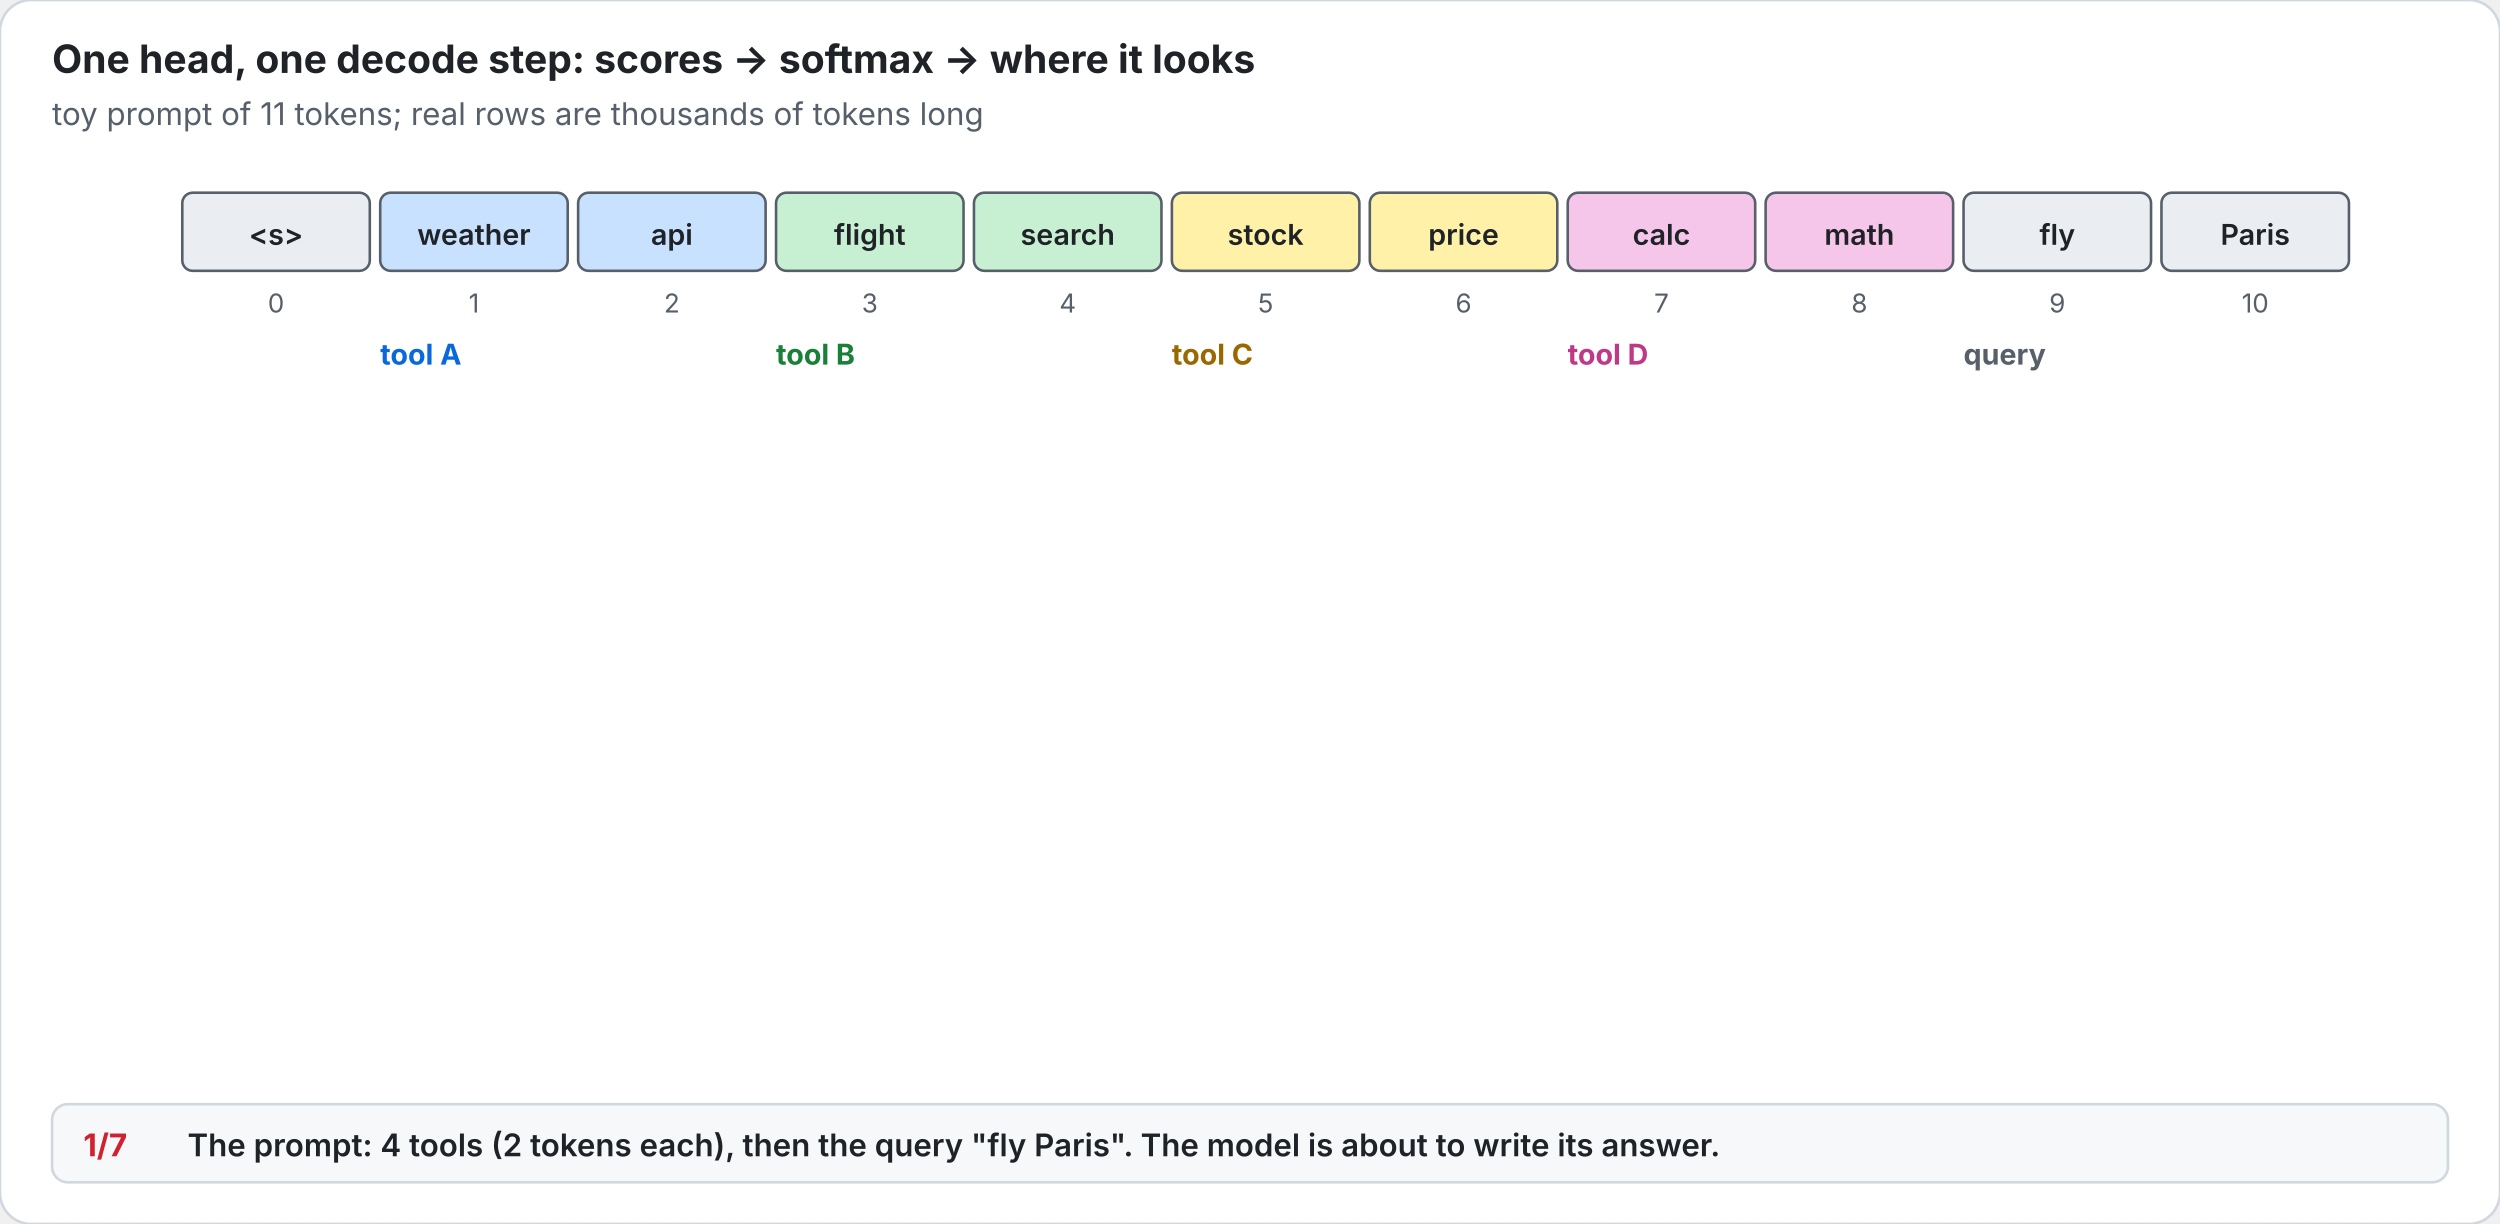
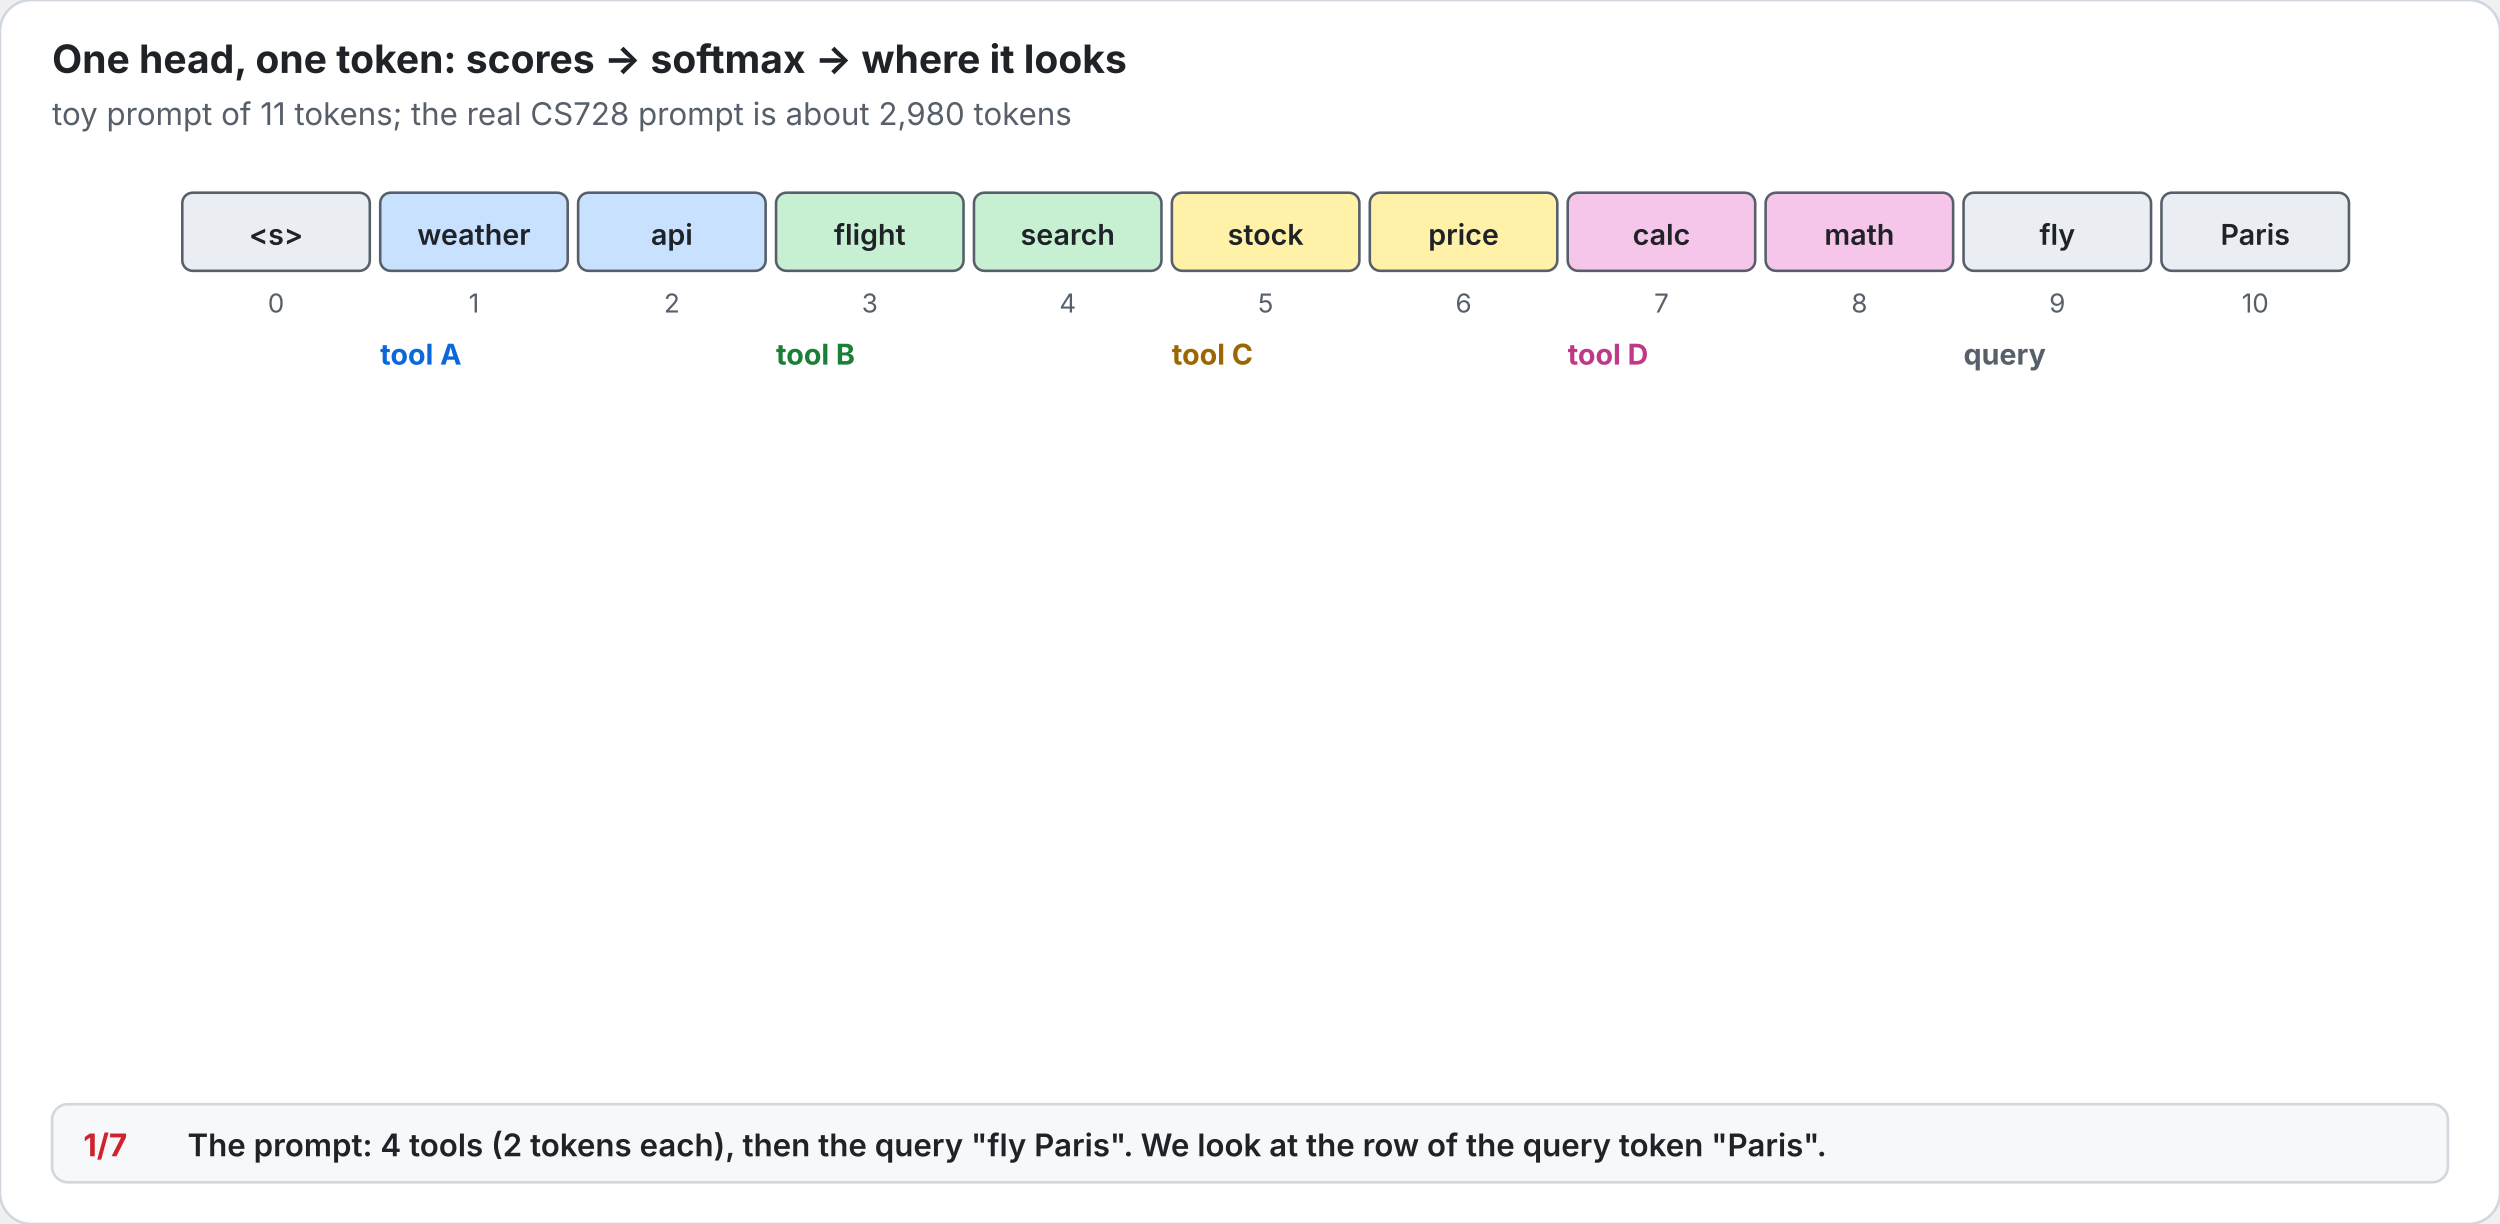
<svg xmlns="http://www.w3.org/2000/svg" viewBox="0 0 960 470" width="960" height="470" font-family="Inter, Helvetica, Arial, sans-serif">
  <defs>
    <marker id="ah" markerWidth="10" markerHeight="10" refX="8" refY="5" orient="auto">
      <path d="M0,0 L10,5 L0,10 z" fill="#57606a" />
    </marker>
    <marker id="ahr" markerWidth="10" markerHeight="10" refX="8" refY="5" orient="auto">
      <path d="M0,0 L10,5 L0,10 z" fill="#cf222e" />
    </marker>
  </defs>
  <rect x="0" y="0" width="960" height="470" rx="12" fill="#ffffff" stroke="#d0d7de" stroke-width="1" />
-   <text x="20" y="28" text-anchor="start" font-size="15" font-weight="700" fill="#1f2328">One head, one decode step: scores → softmax → where it looks</text>
-   <text x="20" y="48" text-anchor="start" font-size="12" font-weight="400" fill="#57606a">toy prompt of 11 tokens; real rows are thousands of tokens long</text>
+   <text x="20" y="28" text-anchor="start" font-size="15" font-weight="700" fill="#1f2328">One head, one token: scores → softmax → where it looks</text>
+   <text x="20" y="48" text-anchor="start" font-size="12" font-weight="400" fill="#57606a">toy prompt of 11 tokens; the real CS728 prompt is about 2,980 tokens</text>
  <rect x="70" y="74" width="72" height="30" rx="4" fill="#eaeef2" stroke="#57606a" stroke-width="1" />
  <text x="106.0" y="94" text-anchor="middle" font-size="11" font-weight="600" fill="#1f2328">&lt;s&gt;</text>
  <text x="106.0" y="120" text-anchor="middle" font-size="10" font-weight="400" fill="#57606a">0</text>
  <rect x="146" y="74" width="72" height="30" rx="4" fill="#c8e1ff" stroke="#57606a" stroke-width="1" />
  <text x="182.0" y="94" text-anchor="middle" font-size="11" font-weight="600" fill="#1f2328">weather</text>
  <text x="182.0" y="120" text-anchor="middle" font-size="10" font-weight="400" fill="#57606a">1</text>
  <rect x="222" y="74" width="72" height="30" rx="4" fill="#c8e1ff" stroke="#57606a" stroke-width="1" />
  <text x="258.0" y="94" text-anchor="middle" font-size="11" font-weight="600" fill="#1f2328">api</text>
  <text x="258.0" y="120" text-anchor="middle" font-size="10" font-weight="400" fill="#57606a">2</text>
  <rect x="298" y="74" width="72" height="30" rx="4" fill="#c7f0d2" stroke="#57606a" stroke-width="1" />
  <text x="334.0" y="94" text-anchor="middle" font-size="11" font-weight="600" fill="#1f2328">flight</text>
  <text x="334.0" y="120" text-anchor="middle" font-size="10" font-weight="400" fill="#57606a">3</text>
  <rect x="374" y="74" width="72" height="30" rx="4" fill="#c7f0d2" stroke="#57606a" stroke-width="1" />
  <text x="410.0" y="94" text-anchor="middle" font-size="11" font-weight="600" fill="#1f2328">search</text>
  <text x="410.0" y="120" text-anchor="middle" font-size="10" font-weight="400" fill="#57606a">4</text>
  <rect x="450" y="74" width="72" height="30" rx="4" fill="#fff1a8" stroke="#57606a" stroke-width="1" />
  <text x="486.0" y="94" text-anchor="middle" font-size="11" font-weight="600" fill="#1f2328">stock</text>
  <text x="486.0" y="120" text-anchor="middle" font-size="10" font-weight="400" fill="#57606a">5</text>
  <rect x="526" y="74" width="72" height="30" rx="4" fill="#fff1a8" stroke="#57606a" stroke-width="1" />
  <text x="562.0" y="94" text-anchor="middle" font-size="11" font-weight="600" fill="#1f2328">price</text>
  <text x="562.0" y="120" text-anchor="middle" font-size="10" font-weight="400" fill="#57606a">6</text>
  <rect x="602" y="74" width="72" height="30" rx="4" fill="#f5c6e9" stroke="#57606a" stroke-width="1" />
  <text x="638.0" y="94" text-anchor="middle" font-size="11" font-weight="600" fill="#1f2328">calc</text>
  <text x="638.0" y="120" text-anchor="middle" font-size="10" font-weight="400" fill="#57606a">7</text>
  <rect x="678" y="74" width="72" height="30" rx="4" fill="#f5c6e9" stroke="#57606a" stroke-width="1" />
  <text x="714.0" y="94" text-anchor="middle" font-size="11" font-weight="600" fill="#1f2328">math</text>
  <text x="714.0" y="120" text-anchor="middle" font-size="10" font-weight="400" fill="#57606a">8</text>
  <rect x="754" y="74" width="72" height="30" rx="4" fill="#eaeef2" stroke="#57606a" stroke-width="1" />
  <text x="790.0" y="94" text-anchor="middle" font-size="11" font-weight="600" fill="#1f2328">fly</text>
  <text x="790.0" y="120" text-anchor="middle" font-size="10" font-weight="400" fill="#57606a">9</text>
  <rect x="830" y="74" width="72" height="30" rx="4" fill="#eaeef2" stroke="#57606a" stroke-width="1" />
  <text x="866.0" y="94" text-anchor="middle" font-size="11" font-weight="600" fill="#1f2328">Paris</text>
  <text x="866.0" y="120" text-anchor="middle" font-size="10" font-weight="400" fill="#57606a">10</text>
  <text x="146" y="140" text-anchor="start" font-size="11" font-weight="700" fill="#0969da">tool A</text>
  <text x="298" y="140" text-anchor="start" font-size="11" font-weight="700" fill="#1a7f37">tool B</text>
  <text x="450" y="140" text-anchor="start" font-size="11" font-weight="700" fill="#9a6700">tool C</text>
  <text x="602" y="140" text-anchor="start" font-size="11" font-weight="700" fill="#bf3989">tool D</text>
  <text x="754" y="140" text-anchor="start" font-size="11" font-weight="700" fill="#57606a">query</text>
  <g opacity="1">
    <animate attributeName="opacity" dur="29.4s" repeatCount="indefinite" calcMode="discrete" values="1;0;0" keyTimes="0;0.143;1" />
    <rect x="20" y="424" width="920" height="30" rx="6" fill="#f6f8fa" stroke="#d0d7de" stroke-width="1" />
    <text x="32" y="444" text-anchor="start" font-size="12" font-weight="700" fill="#cf222e">1/7</text>
-     <text x="72" y="444" text-anchor="start" font-size="12" font-weight="600" fill="#1f2328">The prompt: 4 tools (2 tokens each), then the query "fly Paris". The model is about to write its answer.</text>
+     <text x="72" y="444" text-anchor="start" font-size="12" font-weight="600" fill="#1f2328">The prompt: 4 tools (2 tokens each), then the query "fly Paris". We look at the row of the query token "Paris".</text>
  </g>
  <g opacity="0">
    <animate attributeName="opacity" dur="29.4s" repeatCount="indefinite" calcMode="discrete" values="0;1;0;0" keyTimes="0;0.143;0.286;1" />
    <rect x="20" y="424" width="920" height="30" rx="6" fill="#f6f8fa" stroke="#d0d7de" stroke-width="1" />
    <text x="32" y="444" text-anchor="start" font-size="12" font-weight="700" fill="#cf222e">2/7</text>
    <text x="72" y="444" text-anchor="start" font-size="12" font-weight="600" fill="#1f2328">Score per position = (query vector · key vector) / √d. One number per earlier token, for this one head.</text>
    <text x="20" y="178" text-anchor="start" font-size="11" font-weight="700" fill="#57606a">score</text>
    <rect x="70" y="160" width="72" height="26" rx="4" fill="#ffffff" stroke="#d0d7de" stroke-width="1" />
    <text x="106.0" y="178" text-anchor="middle" font-size="12" font-weight="400" fill="#1f2328">2.2</text>
    <rect x="146" y="160" width="72" height="26" rx="4" fill="#ffffff" stroke="#d0d7de" stroke-width="1" />
    <text x="182.0" y="178" text-anchor="middle" font-size="12" font-weight="400" fill="#1f2328">0.2</text>
    <rect x="222" y="160" width="72" height="26" rx="4" fill="#ffffff" stroke="#d0d7de" stroke-width="1" />
    <text x="258.0" y="178" text-anchor="middle" font-size="12" font-weight="400" fill="#1f2328">0.1</text>
    <rect x="298" y="160" width="72" height="26" rx="4" fill="#ffffff" stroke="#d0d7de" stroke-width="1" />
    <text x="334.0" y="178" text-anchor="middle" font-size="12" font-weight="400" fill="#1f2328">3.0</text>
    <rect x="374" y="160" width="72" height="26" rx="4" fill="#ffffff" stroke="#d0d7de" stroke-width="1" />
    <text x="410.0" y="178" text-anchor="middle" font-size="12" font-weight="400" fill="#1f2328">1.9</text>
    <rect x="450" y="160" width="72" height="26" rx="4" fill="#ffffff" stroke="#d0d7de" stroke-width="1" />
    <text x="486.0" y="178" text-anchor="middle" font-size="12" font-weight="400" fill="#1f2328">0.0</text>
    <rect x="526" y="160" width="72" height="26" rx="4" fill="#ffffff" stroke="#d0d7de" stroke-width="1" />
    <text x="562.0" y="178" text-anchor="middle" font-size="12" font-weight="400" fill="#1f2328">0.3</text>
    <rect x="602" y="160" width="72" height="26" rx="4" fill="#ffffff" stroke="#d0d7de" stroke-width="1" />
    <text x="638.0" y="178" text-anchor="middle" font-size="12" font-weight="400" fill="#1f2328">0.1</text>
    <rect x="678" y="160" width="72" height="26" rx="4" fill="#ffffff" stroke="#d0d7de" stroke-width="1" />
    <text x="714.0" y="178" text-anchor="middle" font-size="12" font-weight="400" fill="#1f2328">0.0</text>
    <rect x="754" y="160" width="72" height="26" rx="4" fill="#ffffff" stroke="#d0d7de" stroke-width="1" />
    <text x="790.0" y="178" text-anchor="middle" font-size="12" font-weight="400" fill="#1f2328">1.0</text>
    <rect x="830" y="160" width="72" height="26" rx="4" fill="#ffffff" stroke="#d0d7de" stroke-width="1" />
    <text x="866.0" y="178" text-anchor="middle" font-size="12" font-weight="400" fill="#1f2328">1.2</text>
  </g>
  <g opacity="0">
    <animate attributeName="opacity" dur="29.4s" repeatCount="indefinite" calcMode="discrete" values="0;1;0;0" keyTimes="0;0.286;0.429;1" />
    <rect x="20" y="424" width="920" height="30" rx="6" fill="#f6f8fa" stroke="#d0d7de" stroke-width="1" />
    <text x="32" y="444" text-anchor="start" font-size="12" font-weight="700" fill="#cf222e">3/7</text>
    <text x="72" y="444" text-anchor="start" font-size="12" font-weight="600" fill="#1f2328">Softmax, step 1: e^score makes every number positive and stretches the gaps (3.0 → 20.09, 0.0 → 1).</text>
    <text x="20" y="178" text-anchor="start" font-size="11" font-weight="700" fill="#57606a">score</text>
    <rect x="70" y="160" width="72" height="26" rx="4" fill="#ffffff" stroke="#d0d7de" stroke-width="1" />
    <text x="106.0" y="178" text-anchor="middle" font-size="12" font-weight="400" fill="#1f2328">2.2</text>
    <rect x="146" y="160" width="72" height="26" rx="4" fill="#ffffff" stroke="#d0d7de" stroke-width="1" />
    <text x="182.0" y="178" text-anchor="middle" font-size="12" font-weight="400" fill="#1f2328">0.2</text>
    <rect x="222" y="160" width="72" height="26" rx="4" fill="#ffffff" stroke="#d0d7de" stroke-width="1" />
    <text x="258.0" y="178" text-anchor="middle" font-size="12" font-weight="400" fill="#1f2328">0.1</text>
    <rect x="298" y="160" width="72" height="26" rx="4" fill="#ffffff" stroke="#d0d7de" stroke-width="1" />
    <text x="334.0" y="178" text-anchor="middle" font-size="12" font-weight="400" fill="#1f2328">3.0</text>
    <rect x="374" y="160" width="72" height="26" rx="4" fill="#ffffff" stroke="#d0d7de" stroke-width="1" />
    <text x="410.0" y="178" text-anchor="middle" font-size="12" font-weight="400" fill="#1f2328">1.9</text>
    <rect x="450" y="160" width="72" height="26" rx="4" fill="#ffffff" stroke="#d0d7de" stroke-width="1" />
    <text x="486.0" y="178" text-anchor="middle" font-size="12" font-weight="400" fill="#1f2328">0.0</text>
    <rect x="526" y="160" width="72" height="26" rx="4" fill="#ffffff" stroke="#d0d7de" stroke-width="1" />
    <text x="562.0" y="178" text-anchor="middle" font-size="12" font-weight="400" fill="#1f2328">0.3</text>
    <rect x="602" y="160" width="72" height="26" rx="4" fill="#ffffff" stroke="#d0d7de" stroke-width="1" />
    <text x="638.0" y="178" text-anchor="middle" font-size="12" font-weight="400" fill="#1f2328">0.1</text>
    <rect x="678" y="160" width="72" height="26" rx="4" fill="#ffffff" stroke="#d0d7de" stroke-width="1" />
    <text x="714.0" y="178" text-anchor="middle" font-size="12" font-weight="400" fill="#1f2328">0.0</text>
    <rect x="754" y="160" width="72" height="26" rx="4" fill="#ffffff" stroke="#d0d7de" stroke-width="1" />
    <text x="790.0" y="178" text-anchor="middle" font-size="12" font-weight="400" fill="#1f2328">1.0</text>
    <rect x="830" y="160" width="72" height="26" rx="4" fill="#ffffff" stroke="#d0d7de" stroke-width="1" />
    <text x="866.0" y="178" text-anchor="middle" font-size="12" font-weight="400" fill="#1f2328">1.2</text>
    <text x="20" y="214" text-anchor="start" font-size="11" font-weight="700" fill="#57606a">e^score</text>
    <rect x="70" y="196" width="72" height="26" rx="4" fill="#ffffff" stroke="#d0d7de" stroke-width="1" />
    <text x="106.0" y="214" text-anchor="middle" font-size="12" font-weight="400" fill="#1f2328">9.03</text>
    <rect x="146" y="196" width="72" height="26" rx="4" fill="#ffffff" stroke="#d0d7de" stroke-width="1" />
    <text x="182.0" y="214" text-anchor="middle" font-size="12" font-weight="400" fill="#1f2328">1.22</text>
    <rect x="222" y="196" width="72" height="26" rx="4" fill="#ffffff" stroke="#d0d7de" stroke-width="1" />
    <text x="258.0" y="214" text-anchor="middle" font-size="12" font-weight="400" fill="#1f2328">1.11</text>
    <rect x="298" y="196" width="72" height="26" rx="4" fill="#ffffff" stroke="#d0d7de" stroke-width="1" />
    <text x="334.0" y="214" text-anchor="middle" font-size="12" font-weight="400" fill="#1f2328">20.09</text>
    <rect x="374" y="196" width="72" height="26" rx="4" fill="#ffffff" stroke="#d0d7de" stroke-width="1" />
    <text x="410.0" y="214" text-anchor="middle" font-size="12" font-weight="400" fill="#1f2328">6.69</text>
    <rect x="450" y="196" width="72" height="26" rx="4" fill="#ffffff" stroke="#d0d7de" stroke-width="1" />
    <text x="486.0" y="214" text-anchor="middle" font-size="12" font-weight="400" fill="#1f2328">1.00</text>
    <rect x="526" y="196" width="72" height="26" rx="4" fill="#ffffff" stroke="#d0d7de" stroke-width="1" />
    <text x="562.0" y="214" text-anchor="middle" font-size="12" font-weight="400" fill="#1f2328">1.35</text>
    <rect x="602" y="196" width="72" height="26" rx="4" fill="#ffffff" stroke="#d0d7de" stroke-width="1" />
    <text x="638.0" y="214" text-anchor="middle" font-size="12" font-weight="400" fill="#1f2328">1.11</text>
    <rect x="678" y="196" width="72" height="26" rx="4" fill="#ffffff" stroke="#d0d7de" stroke-width="1" />
    <text x="714.0" y="214" text-anchor="middle" font-size="12" font-weight="400" fill="#1f2328">1.00</text>
    <rect x="754" y="196" width="72" height="26" rx="4" fill="#ffffff" stroke="#d0d7de" stroke-width="1" />
    <text x="790.0" y="214" text-anchor="middle" font-size="12" font-weight="400" fill="#1f2328">2.72</text>
    <rect x="830" y="196" width="72" height="26" rx="4" fill="#ffffff" stroke="#d0d7de" stroke-width="1" />
    <text x="866.0" y="214" text-anchor="middle" font-size="12" font-weight="400" fill="#1f2328">3.32</text>
  </g>
  <g opacity="0">
    <animate attributeName="opacity" dur="29.4s" repeatCount="indefinite" calcMode="discrete" values="0;1;0;0" keyTimes="0;0.429;0.571;1" />
    <rect x="20" y="424" width="920" height="30" rx="6" fill="#f6f8fa" stroke="#d0d7de" stroke-width="1" />
    <text x="32" y="444" text-anchor="start" font-size="12" font-weight="700" fill="#cf222e">4/7</text>
    <text x="72" y="444" text-anchor="start" font-size="12" font-weight="600" fill="#1f2328">Softmax, step 2: divide each by the total Z = 48.62. The weights now sum to 1: where this head "looks".</text>
    <text x="20" y="178" text-anchor="start" font-size="11" font-weight="700" fill="#57606a">score</text>
    <rect x="70" y="160" width="72" height="26" rx="4" fill="#ffffff" stroke="#d0d7de" stroke-width="1" />
    <text x="106.0" y="178" text-anchor="middle" font-size="12" font-weight="400" fill="#1f2328">2.2</text>
    <rect x="146" y="160" width="72" height="26" rx="4" fill="#ffffff" stroke="#d0d7de" stroke-width="1" />
    <text x="182.0" y="178" text-anchor="middle" font-size="12" font-weight="400" fill="#1f2328">0.2</text>
    <rect x="222" y="160" width="72" height="26" rx="4" fill="#ffffff" stroke="#d0d7de" stroke-width="1" />
    <text x="258.0" y="178" text-anchor="middle" font-size="12" font-weight="400" fill="#1f2328">0.1</text>
    <rect x="298" y="160" width="72" height="26" rx="4" fill="#ffffff" stroke="#d0d7de" stroke-width="1" />
    <text x="334.0" y="178" text-anchor="middle" font-size="12" font-weight="400" fill="#1f2328">3.0</text>
    <rect x="374" y="160" width="72" height="26" rx="4" fill="#ffffff" stroke="#d0d7de" stroke-width="1" />
    <text x="410.0" y="178" text-anchor="middle" font-size="12" font-weight="400" fill="#1f2328">1.9</text>
    <rect x="450" y="160" width="72" height="26" rx="4" fill="#ffffff" stroke="#d0d7de" stroke-width="1" />
    <text x="486.0" y="178" text-anchor="middle" font-size="12" font-weight="400" fill="#1f2328">0.0</text>
    <rect x="526" y="160" width="72" height="26" rx="4" fill="#ffffff" stroke="#d0d7de" stroke-width="1" />
    <text x="562.0" y="178" text-anchor="middle" font-size="12" font-weight="400" fill="#1f2328">0.3</text>
    <rect x="602" y="160" width="72" height="26" rx="4" fill="#ffffff" stroke="#d0d7de" stroke-width="1" />
    <text x="638.0" y="178" text-anchor="middle" font-size="12" font-weight="400" fill="#1f2328">0.1</text>
    <rect x="678" y="160" width="72" height="26" rx="4" fill="#ffffff" stroke="#d0d7de" stroke-width="1" />
    <text x="714.0" y="178" text-anchor="middle" font-size="12" font-weight="400" fill="#1f2328">0.0</text>
    <rect x="754" y="160" width="72" height="26" rx="4" fill="#ffffff" stroke="#d0d7de" stroke-width="1" />
    <text x="790.0" y="178" text-anchor="middle" font-size="12" font-weight="400" fill="#1f2328">1.0</text>
    <rect x="830" y="160" width="72" height="26" rx="4" fill="#ffffff" stroke="#d0d7de" stroke-width="1" />
    <text x="866.0" y="178" text-anchor="middle" font-size="12" font-weight="400" fill="#1f2328">1.2</text>
    <text x="20" y="214" text-anchor="start" font-size="11" font-weight="700" fill="#57606a">e^score</text>
    <rect x="70" y="196" width="72" height="26" rx="4" fill="#ffffff" stroke="#d0d7de" stroke-width="1" />
    <text x="106.0" y="214" text-anchor="middle" font-size="12" font-weight="400" fill="#1f2328">9.03</text>
    <rect x="146" y="196" width="72" height="26" rx="4" fill="#ffffff" stroke="#d0d7de" stroke-width="1" />
    <text x="182.0" y="214" text-anchor="middle" font-size="12" font-weight="400" fill="#1f2328">1.22</text>
    <rect x="222" y="196" width="72" height="26" rx="4" fill="#ffffff" stroke="#d0d7de" stroke-width="1" />
    <text x="258.0" y="214" text-anchor="middle" font-size="12" font-weight="400" fill="#1f2328">1.11</text>
    <rect x="298" y="196" width="72" height="26" rx="4" fill="#ffffff" stroke="#d0d7de" stroke-width="1" />
    <text x="334.0" y="214" text-anchor="middle" font-size="12" font-weight="400" fill="#1f2328">20.09</text>
    <rect x="374" y="196" width="72" height="26" rx="4" fill="#ffffff" stroke="#d0d7de" stroke-width="1" />
    <text x="410.0" y="214" text-anchor="middle" font-size="12" font-weight="400" fill="#1f2328">6.69</text>
    <rect x="450" y="196" width="72" height="26" rx="4" fill="#ffffff" stroke="#d0d7de" stroke-width="1" />
    <text x="486.0" y="214" text-anchor="middle" font-size="12" font-weight="400" fill="#1f2328">1.00</text>
    <rect x="526" y="196" width="72" height="26" rx="4" fill="#ffffff" stroke="#d0d7de" stroke-width="1" />
    <text x="562.0" y="214" text-anchor="middle" font-size="12" font-weight="400" fill="#1f2328">1.35</text>
    <rect x="602" y="196" width="72" height="26" rx="4" fill="#ffffff" stroke="#d0d7de" stroke-width="1" />
    <text x="638.0" y="214" text-anchor="middle" font-size="12" font-weight="400" fill="#1f2328">1.11</text>
    <rect x="678" y="196" width="72" height="26" rx="4" fill="#ffffff" stroke="#d0d7de" stroke-width="1" />
    <text x="714.0" y="214" text-anchor="middle" font-size="12" font-weight="400" fill="#1f2328">1.00</text>
    <rect x="754" y="196" width="72" height="26" rx="4" fill="#ffffff" stroke="#d0d7de" stroke-width="1" />
    <text x="790.0" y="214" text-anchor="middle" font-size="12" font-weight="400" fill="#1f2328">2.72</text>
    <rect x="830" y="196" width="72" height="26" rx="4" fill="#ffffff" stroke="#d0d7de" stroke-width="1" />
    <text x="866.0" y="214" text-anchor="middle" font-size="12" font-weight="400" fill="#1f2328">3.32</text>
    <text x="20" y="330" text-anchor="start" font-size="11" font-weight="700" fill="#57606a">weight</text>
    <rect x="84" y="331.734" width="44" height="48.266" rx="2" fill="#0969da" stroke="none" stroke-width="0" />
    <text x="106.0" y="325.734" text-anchor="middle" font-size="11" font-weight="700" fill="#1f2328">0.186</text>
    <rect x="160" y="373.468" width="44" height="6.532" rx="2" fill="#0969da" stroke="none" stroke-width="0" />
    <text x="182.0" y="367.468" text-anchor="middle" font-size="11" font-weight="700" fill="#1f2328">0.025</text>
    <rect x="236" y="374.09" width="44" height="5.91" rx="2" fill="#0969da" stroke="none" stroke-width="0" />
    <text x="258.0" y="368.09" text-anchor="middle" font-size="11" font-weight="700" fill="#1f2328">0.023</text>
    <rect x="312" y="272.583" width="44" height="107.417" rx="2" fill="#0969da" stroke="none" stroke-width="0" />
    <text x="334.0" y="266.583" text-anchor="middle" font-size="11" font-weight="700" fill="#1f2328">0.413</text>
    <rect x="388" y="344.244" width="44" height="35.756" rx="2" fill="#0969da" stroke="none" stroke-width="0" />
    <text x="410.0" y="338.244" text-anchor="middle" font-size="11" font-weight="700" fill="#1f2328">0.138</text>
    <rect x="464" y="374.652" width="44" height="5.348" rx="2" fill="#0969da" stroke="none" stroke-width="0" />
    <text x="486.0" y="368.652" text-anchor="middle" font-size="11" font-weight="700" fill="#1f2328">0.021</text>
    <rect x="540" y="372.781" width="44" height="7.219" rx="2" fill="#0969da" stroke="none" stroke-width="0" />
    <text x="562.0" y="366.781" text-anchor="middle" font-size="11" font-weight="700" fill="#1f2328">0.028</text>
    <rect x="616" y="374.09" width="44" height="5.91" rx="2" fill="#0969da" stroke="none" stroke-width="0" />
    <text x="638.0" y="368.09" text-anchor="middle" font-size="11" font-weight="700" fill="#1f2328">0.023</text>
    <rect x="692" y="374.652" width="44" height="5.348" rx="2" fill="#0969da" stroke="none" stroke-width="0" />
    <text x="714.0" y="368.652" text-anchor="middle" font-size="11" font-weight="700" fill="#1f2328">0.021</text>
    <rect x="768" y="365.463" width="44" height="14.537" rx="2" fill="#0969da" stroke="none" stroke-width="0" />
    <text x="790.0" y="359.463" text-anchor="middle" font-size="11" font-weight="700" fill="#1f2328">0.056</text>
    <rect x="844" y="362.244" width="44" height="17.756" rx="2" fill="#0969da" stroke="none" stroke-width="0" />
    <text x="866.0" y="356.244" text-anchor="middle" font-size="11" font-weight="700" fill="#1f2328">0.068</text>
  </g>
  <g opacity="0">
    <animate attributeName="opacity" dur="29.4s" repeatCount="indefinite" calcMode="discrete" values="0;1;0;0" keyTimes="0;0.571;0.714;1" />
    <rect x="20" y="424" width="920" height="30" rx="6" fill="#f6f8fa" stroke="#d0d7de" stroke-width="1" />
    <text x="32" y="444" text-anchor="start" font-size="12" font-weight="700" fill="#cf222e">5/7</text>
-     <text x="72" y="444" text-anchor="start" font-size="12" font-weight="600" fill="#1f2328">argmax = position 3, "flight", inside tool B. That index is the only thing the copy rule and Hit Count read.</text>
+     <text x="72" y="444" text-anchor="start" font-size="12" font-weight="600" fill="#1f2328">Most weight lands on position 3, "flight", inside tool B. CS728 adds up such weights per tool (§4–§5).</text>
    <text x="20" y="178" text-anchor="start" font-size="11" font-weight="700" fill="#57606a">score</text>
    <rect x="70" y="160" width="72" height="26" rx="4" fill="#ffffff" stroke="#d0d7de" stroke-width="1" />
    <text x="106.0" y="178" text-anchor="middle" font-size="12" font-weight="400" fill="#1f2328">2.2</text>
    <rect x="146" y="160" width="72" height="26" rx="4" fill="#ffffff" stroke="#d0d7de" stroke-width="1" />
    <text x="182.0" y="178" text-anchor="middle" font-size="12" font-weight="400" fill="#1f2328">0.2</text>
    <rect x="222" y="160" width="72" height="26" rx="4" fill="#ffffff" stroke="#d0d7de" stroke-width="1" />
    <text x="258.0" y="178" text-anchor="middle" font-size="12" font-weight="400" fill="#1f2328">0.1</text>
    <rect x="298" y="160" width="72" height="26" rx="4" fill="#ffffff" stroke="#d0d7de" stroke-width="1" />
    <text x="334.0" y="178" text-anchor="middle" font-size="12" font-weight="400" fill="#1f2328">3.0</text>
    <rect x="374" y="160" width="72" height="26" rx="4" fill="#ffffff" stroke="#d0d7de" stroke-width="1" />
    <text x="410.0" y="178" text-anchor="middle" font-size="12" font-weight="400" fill="#1f2328">1.9</text>
    <rect x="450" y="160" width="72" height="26" rx="4" fill="#ffffff" stroke="#d0d7de" stroke-width="1" />
    <text x="486.0" y="178" text-anchor="middle" font-size="12" font-weight="400" fill="#1f2328">0.0</text>
    <rect x="526" y="160" width="72" height="26" rx="4" fill="#ffffff" stroke="#d0d7de" stroke-width="1" />
    <text x="562.0" y="178" text-anchor="middle" font-size="12" font-weight="400" fill="#1f2328">0.3</text>
    <rect x="602" y="160" width="72" height="26" rx="4" fill="#ffffff" stroke="#d0d7de" stroke-width="1" />
    <text x="638.0" y="178" text-anchor="middle" font-size="12" font-weight="400" fill="#1f2328">0.1</text>
    <rect x="678" y="160" width="72" height="26" rx="4" fill="#ffffff" stroke="#d0d7de" stroke-width="1" />
    <text x="714.0" y="178" text-anchor="middle" font-size="12" font-weight="400" fill="#1f2328">0.0</text>
    <rect x="754" y="160" width="72" height="26" rx="4" fill="#ffffff" stroke="#d0d7de" stroke-width="1" />
    <text x="790.0" y="178" text-anchor="middle" font-size="12" font-weight="400" fill="#1f2328">1.0</text>
    <rect x="830" y="160" width="72" height="26" rx="4" fill="#ffffff" stroke="#d0d7de" stroke-width="1" />
    <text x="866.0" y="178" text-anchor="middle" font-size="12" font-weight="400" fill="#1f2328">1.2</text>
    <text x="20" y="214" text-anchor="start" font-size="11" font-weight="700" fill="#57606a">e^score</text>
    <rect x="70" y="196" width="72" height="26" rx="4" fill="#ffffff" stroke="#d0d7de" stroke-width="1" />
    <text x="106.0" y="214" text-anchor="middle" font-size="12" font-weight="400" fill="#1f2328">9.03</text>
    <rect x="146" y="196" width="72" height="26" rx="4" fill="#ffffff" stroke="#d0d7de" stroke-width="1" />
    <text x="182.0" y="214" text-anchor="middle" font-size="12" font-weight="400" fill="#1f2328">1.22</text>
    <rect x="222" y="196" width="72" height="26" rx="4" fill="#ffffff" stroke="#d0d7de" stroke-width="1" />
    <text x="258.0" y="214" text-anchor="middle" font-size="12" font-weight="400" fill="#1f2328">1.11</text>
    <rect x="298" y="196" width="72" height="26" rx="4" fill="#ffffff" stroke="#d0d7de" stroke-width="1" />
    <text x="334.0" y="214" text-anchor="middle" font-size="12" font-weight="400" fill="#1f2328">20.09</text>
    <rect x="374" y="196" width="72" height="26" rx="4" fill="#ffffff" stroke="#d0d7de" stroke-width="1" />
    <text x="410.0" y="214" text-anchor="middle" font-size="12" font-weight="400" fill="#1f2328">6.69</text>
    <rect x="450" y="196" width="72" height="26" rx="4" fill="#ffffff" stroke="#d0d7de" stroke-width="1" />
    <text x="486.0" y="214" text-anchor="middle" font-size="12" font-weight="400" fill="#1f2328">1.00</text>
    <rect x="526" y="196" width="72" height="26" rx="4" fill="#ffffff" stroke="#d0d7de" stroke-width="1" />
    <text x="562.0" y="214" text-anchor="middle" font-size="12" font-weight="400" fill="#1f2328">1.35</text>
    <rect x="602" y="196" width="72" height="26" rx="4" fill="#ffffff" stroke="#d0d7de" stroke-width="1" />
    <text x="638.0" y="214" text-anchor="middle" font-size="12" font-weight="400" fill="#1f2328">1.11</text>
    <rect x="678" y="196" width="72" height="26" rx="4" fill="#ffffff" stroke="#d0d7de" stroke-width="1" />
    <text x="714.0" y="214" text-anchor="middle" font-size="12" font-weight="400" fill="#1f2328">1.00</text>
    <rect x="754" y="196" width="72" height="26" rx="4" fill="#ffffff" stroke="#d0d7de" stroke-width="1" />
    <text x="790.0" y="214" text-anchor="middle" font-size="12" font-weight="400" fill="#1f2328">2.72</text>
    <rect x="830" y="196" width="72" height="26" rx="4" fill="#ffffff" stroke="#d0d7de" stroke-width="1" />
    <text x="866.0" y="214" text-anchor="middle" font-size="12" font-weight="400" fill="#1f2328">3.32</text>
    <text x="20" y="330" text-anchor="start" font-size="11" font-weight="700" fill="#57606a">weight</text>
    <rect x="84" y="331.734" width="44" height="48.266" rx="2" fill="#0969da" stroke="none" stroke-width="0" />
    <text x="106.0" y="325.734" text-anchor="middle" font-size="11" font-weight="700" fill="#1f2328">0.186</text>
    <rect x="160" y="373.468" width="44" height="6.532" rx="2" fill="#0969da" stroke="none" stroke-width="0" />
    <text x="182.0" y="367.468" text-anchor="middle" font-size="11" font-weight="700" fill="#1f2328">0.025</text>
    <rect x="236" y="374.09" width="44" height="5.91" rx="2" fill="#0969da" stroke="none" stroke-width="0" />
    <text x="258.0" y="368.09" text-anchor="middle" font-size="11" font-weight="700" fill="#1f2328">0.023</text>
    <rect x="312" y="272.583" width="44" height="107.417" rx="2" fill="#cf222e" stroke="none" stroke-width="0" />
    <text x="334.0" y="266.583" text-anchor="middle" font-size="11" font-weight="700" fill="#cf222e">0.413</text>
    <rect x="388" y="344.244" width="44" height="35.756" rx="2" fill="#0969da" stroke="none" stroke-width="0" />
    <text x="410.0" y="338.244" text-anchor="middle" font-size="11" font-weight="700" fill="#1f2328">0.138</text>
    <rect x="464" y="374.652" width="44" height="5.348" rx="2" fill="#0969da" stroke="none" stroke-width="0" />
    <text x="486.0" y="368.652" text-anchor="middle" font-size="11" font-weight="700" fill="#1f2328">0.021</text>
    <rect x="540" y="372.781" width="44" height="7.219" rx="2" fill="#0969da" stroke="none" stroke-width="0" />
    <text x="562.0" y="366.781" text-anchor="middle" font-size="11" font-weight="700" fill="#1f2328">0.028</text>
    <rect x="616" y="374.09" width="44" height="5.91" rx="2" fill="#0969da" stroke="none" stroke-width="0" />
    <text x="638.0" y="368.09" text-anchor="middle" font-size="11" font-weight="700" fill="#1f2328">0.023</text>
    <rect x="692" y="374.652" width="44" height="5.348" rx="2" fill="#0969da" stroke="none" stroke-width="0" />
    <text x="714.0" y="368.652" text-anchor="middle" font-size="11" font-weight="700" fill="#1f2328">0.021</text>
    <rect x="768" y="365.463" width="44" height="14.537" rx="2" fill="#0969da" stroke="none" stroke-width="0" />
    <text x="790.0" y="359.463" text-anchor="middle" font-size="11" font-weight="700" fill="#1f2328">0.056</text>
    <rect x="844" y="362.244" width="44" height="17.756" rx="2" fill="#0969da" stroke="none" stroke-width="0" />
    <text x="866.0" y="356.244" text-anchor="middle" font-size="11" font-weight="700" fill="#1f2328">0.068</text>
  </g>
  <g opacity="0">
    <animate attributeName="opacity" dur="29.4s" repeatCount="indefinite" calcMode="discrete" values="0;1;0;0" keyTimes="0;0.714;0.857;1" />
    <rect x="20" y="424" width="920" height="30" rx="6" fill="#f6f8fa" stroke="#d0d7de" stroke-width="1" />
    <text x="32" y="444" text-anchor="start" font-size="12" font-weight="700" fill="#cf222e">6/7</text>
-     <text x="72" y="444" text-anchor="start" font-size="12" font-weight="600" fill="#1f2328">Note &lt;s&gt; (position 0) gets 0.186: the "attention sink". It is not a tool, so retrieval code must ignore it.</text>
+     <text x="72" y="444" text-anchor="start" font-size="12" font-weight="600" fill="#1f2328">Note &lt;s&gt; (position 0) gets 0.186: the "attention sink". It belongs to no tool, so no tool score ever counts it.</text>
    <text x="20" y="178" text-anchor="start" font-size="11" font-weight="700" fill="#57606a">score</text>
    <rect x="70" y="160" width="72" height="26" rx="4" fill="#ffffff" stroke="#d0d7de" stroke-width="1" />
    <text x="106.0" y="178" text-anchor="middle" font-size="12" font-weight="400" fill="#1f2328">2.2</text>
    <rect x="146" y="160" width="72" height="26" rx="4" fill="#ffffff" stroke="#d0d7de" stroke-width="1" />
    <text x="182.0" y="178" text-anchor="middle" font-size="12" font-weight="400" fill="#1f2328">0.2</text>
    <rect x="222" y="160" width="72" height="26" rx="4" fill="#ffffff" stroke="#d0d7de" stroke-width="1" />
    <text x="258.0" y="178" text-anchor="middle" font-size="12" font-weight="400" fill="#1f2328">0.1</text>
    <rect x="298" y="160" width="72" height="26" rx="4" fill="#ffffff" stroke="#d0d7de" stroke-width="1" />
    <text x="334.0" y="178" text-anchor="middle" font-size="12" font-weight="400" fill="#1f2328">3.0</text>
    <rect x="374" y="160" width="72" height="26" rx="4" fill="#ffffff" stroke="#d0d7de" stroke-width="1" />
    <text x="410.0" y="178" text-anchor="middle" font-size="12" font-weight="400" fill="#1f2328">1.9</text>
    <rect x="450" y="160" width="72" height="26" rx="4" fill="#ffffff" stroke="#d0d7de" stroke-width="1" />
    <text x="486.0" y="178" text-anchor="middle" font-size="12" font-weight="400" fill="#1f2328">0.0</text>
    <rect x="526" y="160" width="72" height="26" rx="4" fill="#ffffff" stroke="#d0d7de" stroke-width="1" />
    <text x="562.0" y="178" text-anchor="middle" font-size="12" font-weight="400" fill="#1f2328">0.3</text>
    <rect x="602" y="160" width="72" height="26" rx="4" fill="#ffffff" stroke="#d0d7de" stroke-width="1" />
    <text x="638.0" y="178" text-anchor="middle" font-size="12" font-weight="400" fill="#1f2328">0.1</text>
    <rect x="678" y="160" width="72" height="26" rx="4" fill="#ffffff" stroke="#d0d7de" stroke-width="1" />
    <text x="714.0" y="178" text-anchor="middle" font-size="12" font-weight="400" fill="#1f2328">0.0</text>
    <rect x="754" y="160" width="72" height="26" rx="4" fill="#ffffff" stroke="#d0d7de" stroke-width="1" />
    <text x="790.0" y="178" text-anchor="middle" font-size="12" font-weight="400" fill="#1f2328">1.0</text>
    <rect x="830" y="160" width="72" height="26" rx="4" fill="#ffffff" stroke="#d0d7de" stroke-width="1" />
    <text x="866.0" y="178" text-anchor="middle" font-size="12" font-weight="400" fill="#1f2328">1.2</text>
    <text x="20" y="214" text-anchor="start" font-size="11" font-weight="700" fill="#57606a">e^score</text>
    <rect x="70" y="196" width="72" height="26" rx="4" fill="#ffffff" stroke="#d0d7de" stroke-width="1" />
    <text x="106.0" y="214" text-anchor="middle" font-size="12" font-weight="400" fill="#1f2328">9.03</text>
    <rect x="146" y="196" width="72" height="26" rx="4" fill="#ffffff" stroke="#d0d7de" stroke-width="1" />
    <text x="182.0" y="214" text-anchor="middle" font-size="12" font-weight="400" fill="#1f2328">1.22</text>
    <rect x="222" y="196" width="72" height="26" rx="4" fill="#ffffff" stroke="#d0d7de" stroke-width="1" />
    <text x="258.0" y="214" text-anchor="middle" font-size="12" font-weight="400" fill="#1f2328">1.11</text>
    <rect x="298" y="196" width="72" height="26" rx="4" fill="#ffffff" stroke="#d0d7de" stroke-width="1" />
    <text x="334.0" y="214" text-anchor="middle" font-size="12" font-weight="400" fill="#1f2328">20.09</text>
    <rect x="374" y="196" width="72" height="26" rx="4" fill="#ffffff" stroke="#d0d7de" stroke-width="1" />
    <text x="410.0" y="214" text-anchor="middle" font-size="12" font-weight="400" fill="#1f2328">6.69</text>
    <rect x="450" y="196" width="72" height="26" rx="4" fill="#ffffff" stroke="#d0d7de" stroke-width="1" />
    <text x="486.0" y="214" text-anchor="middle" font-size="12" font-weight="400" fill="#1f2328">1.00</text>
    <rect x="526" y="196" width="72" height="26" rx="4" fill="#ffffff" stroke="#d0d7de" stroke-width="1" />
    <text x="562.0" y="214" text-anchor="middle" font-size="12" font-weight="400" fill="#1f2328">1.35</text>
    <rect x="602" y="196" width="72" height="26" rx="4" fill="#ffffff" stroke="#d0d7de" stroke-width="1" />
    <text x="638.0" y="214" text-anchor="middle" font-size="12" font-weight="400" fill="#1f2328">1.11</text>
    <rect x="678" y="196" width="72" height="26" rx="4" fill="#ffffff" stroke="#d0d7de" stroke-width="1" />
    <text x="714.0" y="214" text-anchor="middle" font-size="12" font-weight="400" fill="#1f2328">1.00</text>
    <rect x="754" y="196" width="72" height="26" rx="4" fill="#ffffff" stroke="#d0d7de" stroke-width="1" />
    <text x="790.0" y="214" text-anchor="middle" font-size="12" font-weight="400" fill="#1f2328">2.72</text>
    <rect x="830" y="196" width="72" height="26" rx="4" fill="#ffffff" stroke="#d0d7de" stroke-width="1" />
    <text x="866.0" y="214" text-anchor="middle" font-size="12" font-weight="400" fill="#1f2328">3.32</text>
    <text x="20" y="330" text-anchor="start" font-size="11" font-weight="700" fill="#57606a">weight</text>
    <rect x="84" y="331.734" width="44" height="48.266" rx="2" fill="#cf222e" stroke="none" stroke-width="0" />
    <text x="106.0" y="325.734" text-anchor="middle" font-size="11" font-weight="700" fill="#cf222e">0.186</text>
    <rect x="160" y="373.468" width="44" height="6.532" rx="2" fill="#0969da" stroke="none" stroke-width="0" />
    <text x="182.0" y="367.468" text-anchor="middle" font-size="11" font-weight="700" fill="#1f2328">0.025</text>
    <rect x="236" y="374.09" width="44" height="5.91" rx="2" fill="#0969da" stroke="none" stroke-width="0" />
    <text x="258.0" y="368.09" text-anchor="middle" font-size="11" font-weight="700" fill="#1f2328">0.023</text>
    <rect x="312" y="272.583" width="44" height="107.417" rx="2" fill="#0969da" stroke="none" stroke-width="0" />
    <text x="334.0" y="266.583" text-anchor="middle" font-size="11" font-weight="700" fill="#1f2328">0.413</text>
    <rect x="388" y="344.244" width="44" height="35.756" rx="2" fill="#0969da" stroke="none" stroke-width="0" />
    <text x="410.0" y="338.244" text-anchor="middle" font-size="11" font-weight="700" fill="#1f2328">0.138</text>
    <rect x="464" y="374.652" width="44" height="5.348" rx="2" fill="#0969da" stroke="none" stroke-width="0" />
    <text x="486.0" y="368.652" text-anchor="middle" font-size="11" font-weight="700" fill="#1f2328">0.021</text>
    <rect x="540" y="372.781" width="44" height="7.219" rx="2" fill="#0969da" stroke="none" stroke-width="0" />
    <text x="562.0" y="366.781" text-anchor="middle" font-size="11" font-weight="700" fill="#1f2328">0.028</text>
    <rect x="616" y="374.09" width="44" height="5.91" rx="2" fill="#0969da" stroke="none" stroke-width="0" />
    <text x="638.0" y="368.09" text-anchor="middle" font-size="11" font-weight="700" fill="#1f2328">0.023</text>
    <rect x="692" y="374.652" width="44" height="5.348" rx="2" fill="#0969da" stroke="none" stroke-width="0" />
    <text x="714.0" y="368.652" text-anchor="middle" font-size="11" font-weight="700" fill="#1f2328">0.021</text>
    <rect x="768" y="365.463" width="44" height="14.537" rx="2" fill="#0969da" stroke="none" stroke-width="0" />
    <text x="790.0" y="359.463" text-anchor="middle" font-size="11" font-weight="700" fill="#1f2328">0.056</text>
    <rect x="844" y="362.244" width="44" height="17.756" rx="2" fill="#0969da" stroke="none" stroke-width="0" />
    <text x="866.0" y="356.244" text-anchor="middle" font-size="11" font-weight="700" fill="#1f2328">0.068</text>
  </g>
  <g opacity="0">
    <animate attributeName="opacity" dur="29.4s" repeatCount="indefinite" calcMode="discrete" values="0;1;1" keyTimes="0;0.857;1" />
    <rect x="20" y="424" width="920" height="30" rx="6" fill="#f6f8fa" stroke="#d0d7de" stroke-width="1" />
    <text x="32" y="444" text-anchor="start" font-size="12" font-weight="700" fill="#cf222e">7/7</text>
-     <text x="72" y="444" text-anchor="start" font-size="12" font-weight="600" fill="#1f2328">Every head of every layer has its own row like this at each decode step (32 × 32 = 1,024 rows in Llama-3.1-8B).</text>
+     <text x="72" y="444" text-anchor="start" font-size="12" font-weight="600" fill="#1f2328">Every head of every layer has its own row like this for every token: 16 × 32 = 512 rows per token in Llama-3.2-1B.</text>
    <text x="20" y="178" text-anchor="start" font-size="11" font-weight="700" fill="#57606a">score</text>
    <rect x="70" y="160" width="72" height="26" rx="4" fill="#ffffff" stroke="#d0d7de" stroke-width="1" />
    <text x="106.0" y="178" text-anchor="middle" font-size="12" font-weight="400" fill="#1f2328">2.2</text>
    <rect x="146" y="160" width="72" height="26" rx="4" fill="#ffffff" stroke="#d0d7de" stroke-width="1" />
    <text x="182.0" y="178" text-anchor="middle" font-size="12" font-weight="400" fill="#1f2328">0.2</text>
    <rect x="222" y="160" width="72" height="26" rx="4" fill="#ffffff" stroke="#d0d7de" stroke-width="1" />
    <text x="258.0" y="178" text-anchor="middle" font-size="12" font-weight="400" fill="#1f2328">0.1</text>
    <rect x="298" y="160" width="72" height="26" rx="4" fill="#ffffff" stroke="#d0d7de" stroke-width="1" />
    <text x="334.0" y="178" text-anchor="middle" font-size="12" font-weight="400" fill="#1f2328">3.0</text>
    <rect x="374" y="160" width="72" height="26" rx="4" fill="#ffffff" stroke="#d0d7de" stroke-width="1" />
    <text x="410.0" y="178" text-anchor="middle" font-size="12" font-weight="400" fill="#1f2328">1.9</text>
    <rect x="450" y="160" width="72" height="26" rx="4" fill="#ffffff" stroke="#d0d7de" stroke-width="1" />
    <text x="486.0" y="178" text-anchor="middle" font-size="12" font-weight="400" fill="#1f2328">0.0</text>
    <rect x="526" y="160" width="72" height="26" rx="4" fill="#ffffff" stroke="#d0d7de" stroke-width="1" />
    <text x="562.0" y="178" text-anchor="middle" font-size="12" font-weight="400" fill="#1f2328">0.3</text>
    <rect x="602" y="160" width="72" height="26" rx="4" fill="#ffffff" stroke="#d0d7de" stroke-width="1" />
    <text x="638.0" y="178" text-anchor="middle" font-size="12" font-weight="400" fill="#1f2328">0.1</text>
    <rect x="678" y="160" width="72" height="26" rx="4" fill="#ffffff" stroke="#d0d7de" stroke-width="1" />
    <text x="714.0" y="178" text-anchor="middle" font-size="12" font-weight="400" fill="#1f2328">0.0</text>
    <rect x="754" y="160" width="72" height="26" rx="4" fill="#ffffff" stroke="#d0d7de" stroke-width="1" />
    <text x="790.0" y="178" text-anchor="middle" font-size="12" font-weight="400" fill="#1f2328">1.0</text>
    <rect x="830" y="160" width="72" height="26" rx="4" fill="#ffffff" stroke="#d0d7de" stroke-width="1" />
    <text x="866.0" y="178" text-anchor="middle" font-size="12" font-weight="400" fill="#1f2328">1.2</text>
    <text x="20" y="214" text-anchor="start" font-size="11" font-weight="700" fill="#57606a">e^score</text>
    <rect x="70" y="196" width="72" height="26" rx="4" fill="#ffffff" stroke="#d0d7de" stroke-width="1" />
    <text x="106.0" y="214" text-anchor="middle" font-size="12" font-weight="400" fill="#1f2328">9.03</text>
    <rect x="146" y="196" width="72" height="26" rx="4" fill="#ffffff" stroke="#d0d7de" stroke-width="1" />
    <text x="182.0" y="214" text-anchor="middle" font-size="12" font-weight="400" fill="#1f2328">1.22</text>
    <rect x="222" y="196" width="72" height="26" rx="4" fill="#ffffff" stroke="#d0d7de" stroke-width="1" />
    <text x="258.0" y="214" text-anchor="middle" font-size="12" font-weight="400" fill="#1f2328">1.11</text>
    <rect x="298" y="196" width="72" height="26" rx="4" fill="#ffffff" stroke="#d0d7de" stroke-width="1" />
    <text x="334.0" y="214" text-anchor="middle" font-size="12" font-weight="400" fill="#1f2328">20.09</text>
    <rect x="374" y="196" width="72" height="26" rx="4" fill="#ffffff" stroke="#d0d7de" stroke-width="1" />
    <text x="410.0" y="214" text-anchor="middle" font-size="12" font-weight="400" fill="#1f2328">6.69</text>
    <rect x="450" y="196" width="72" height="26" rx="4" fill="#ffffff" stroke="#d0d7de" stroke-width="1" />
    <text x="486.0" y="214" text-anchor="middle" font-size="12" font-weight="400" fill="#1f2328">1.00</text>
    <rect x="526" y="196" width="72" height="26" rx="4" fill="#ffffff" stroke="#d0d7de" stroke-width="1" />
    <text x="562.0" y="214" text-anchor="middle" font-size="12" font-weight="400" fill="#1f2328">1.35</text>
    <rect x="602" y="196" width="72" height="26" rx="4" fill="#ffffff" stroke="#d0d7de" stroke-width="1" />
    <text x="638.0" y="214" text-anchor="middle" font-size="12" font-weight="400" fill="#1f2328">1.11</text>
    <rect x="678" y="196" width="72" height="26" rx="4" fill="#ffffff" stroke="#d0d7de" stroke-width="1" />
    <text x="714.0" y="214" text-anchor="middle" font-size="12" font-weight="400" fill="#1f2328">1.00</text>
    <rect x="754" y="196" width="72" height="26" rx="4" fill="#ffffff" stroke="#d0d7de" stroke-width="1" />
    <text x="790.0" y="214" text-anchor="middle" font-size="12" font-weight="400" fill="#1f2328">2.72</text>
    <rect x="830" y="196" width="72" height="26" rx="4" fill="#ffffff" stroke="#d0d7de" stroke-width="1" />
    <text x="866.0" y="214" text-anchor="middle" font-size="12" font-weight="400" fill="#1f2328">3.32</text>
    <text x="20" y="330" text-anchor="start" font-size="11" font-weight="700" fill="#57606a">weight</text>
    <rect x="84" y="331.734" width="44" height="48.266" rx="2" fill="#0969da" stroke="none" stroke-width="0" />
    <text x="106.0" y="325.734" text-anchor="middle" font-size="11" font-weight="700" fill="#1f2328">0.186</text>
    <rect x="160" y="373.468" width="44" height="6.532" rx="2" fill="#0969da" stroke="none" stroke-width="0" />
    <text x="182.0" y="367.468" text-anchor="middle" font-size="11" font-weight="700" fill="#1f2328">0.025</text>
    <rect x="236" y="374.09" width="44" height="5.91" rx="2" fill="#0969da" stroke="none" stroke-width="0" />
    <text x="258.0" y="368.09" text-anchor="middle" font-size="11" font-weight="700" fill="#1f2328">0.023</text>
    <rect x="312" y="272.583" width="44" height="107.417" rx="2" fill="#cf222e" stroke="none" stroke-width="0" />
    <text x="334.0" y="266.583" text-anchor="middle" font-size="11" font-weight="700" fill="#cf222e">0.413</text>
    <rect x="388" y="344.244" width="44" height="35.756" rx="2" fill="#0969da" stroke="none" stroke-width="0" />
    <text x="410.0" y="338.244" text-anchor="middle" font-size="11" font-weight="700" fill="#1f2328">0.138</text>
    <rect x="464" y="374.652" width="44" height="5.348" rx="2" fill="#0969da" stroke="none" stroke-width="0" />
    <text x="486.0" y="368.652" text-anchor="middle" font-size="11" font-weight="700" fill="#1f2328">0.021</text>
    <rect x="540" y="372.781" width="44" height="7.219" rx="2" fill="#0969da" stroke="none" stroke-width="0" />
    <text x="562.0" y="366.781" text-anchor="middle" font-size="11" font-weight="700" fill="#1f2328">0.028</text>
    <rect x="616" y="374.09" width="44" height="5.91" rx="2" fill="#0969da" stroke="none" stroke-width="0" />
    <text x="638.0" y="368.09" text-anchor="middle" font-size="11" font-weight="700" fill="#1f2328">0.023</text>
    <rect x="692" y="374.652" width="44" height="5.348" rx="2" fill="#0969da" stroke="none" stroke-width="0" />
    <text x="714.0" y="368.652" text-anchor="middle" font-size="11" font-weight="700" fill="#1f2328">0.021</text>
    <rect x="768" y="365.463" width="44" height="14.537" rx="2" fill="#0969da" stroke="none" stroke-width="0" />
    <text x="790.0" y="359.463" text-anchor="middle" font-size="11" font-weight="700" fill="#1f2328">0.056</text>
    <rect x="844" y="362.244" width="44" height="17.756" rx="2" fill="#0969da" stroke="none" stroke-width="0" />
    <text x="866.0" y="356.244" text-anchor="middle" font-size="11" font-weight="700" fill="#1f2328">0.068</text>
  </g>
</svg>
